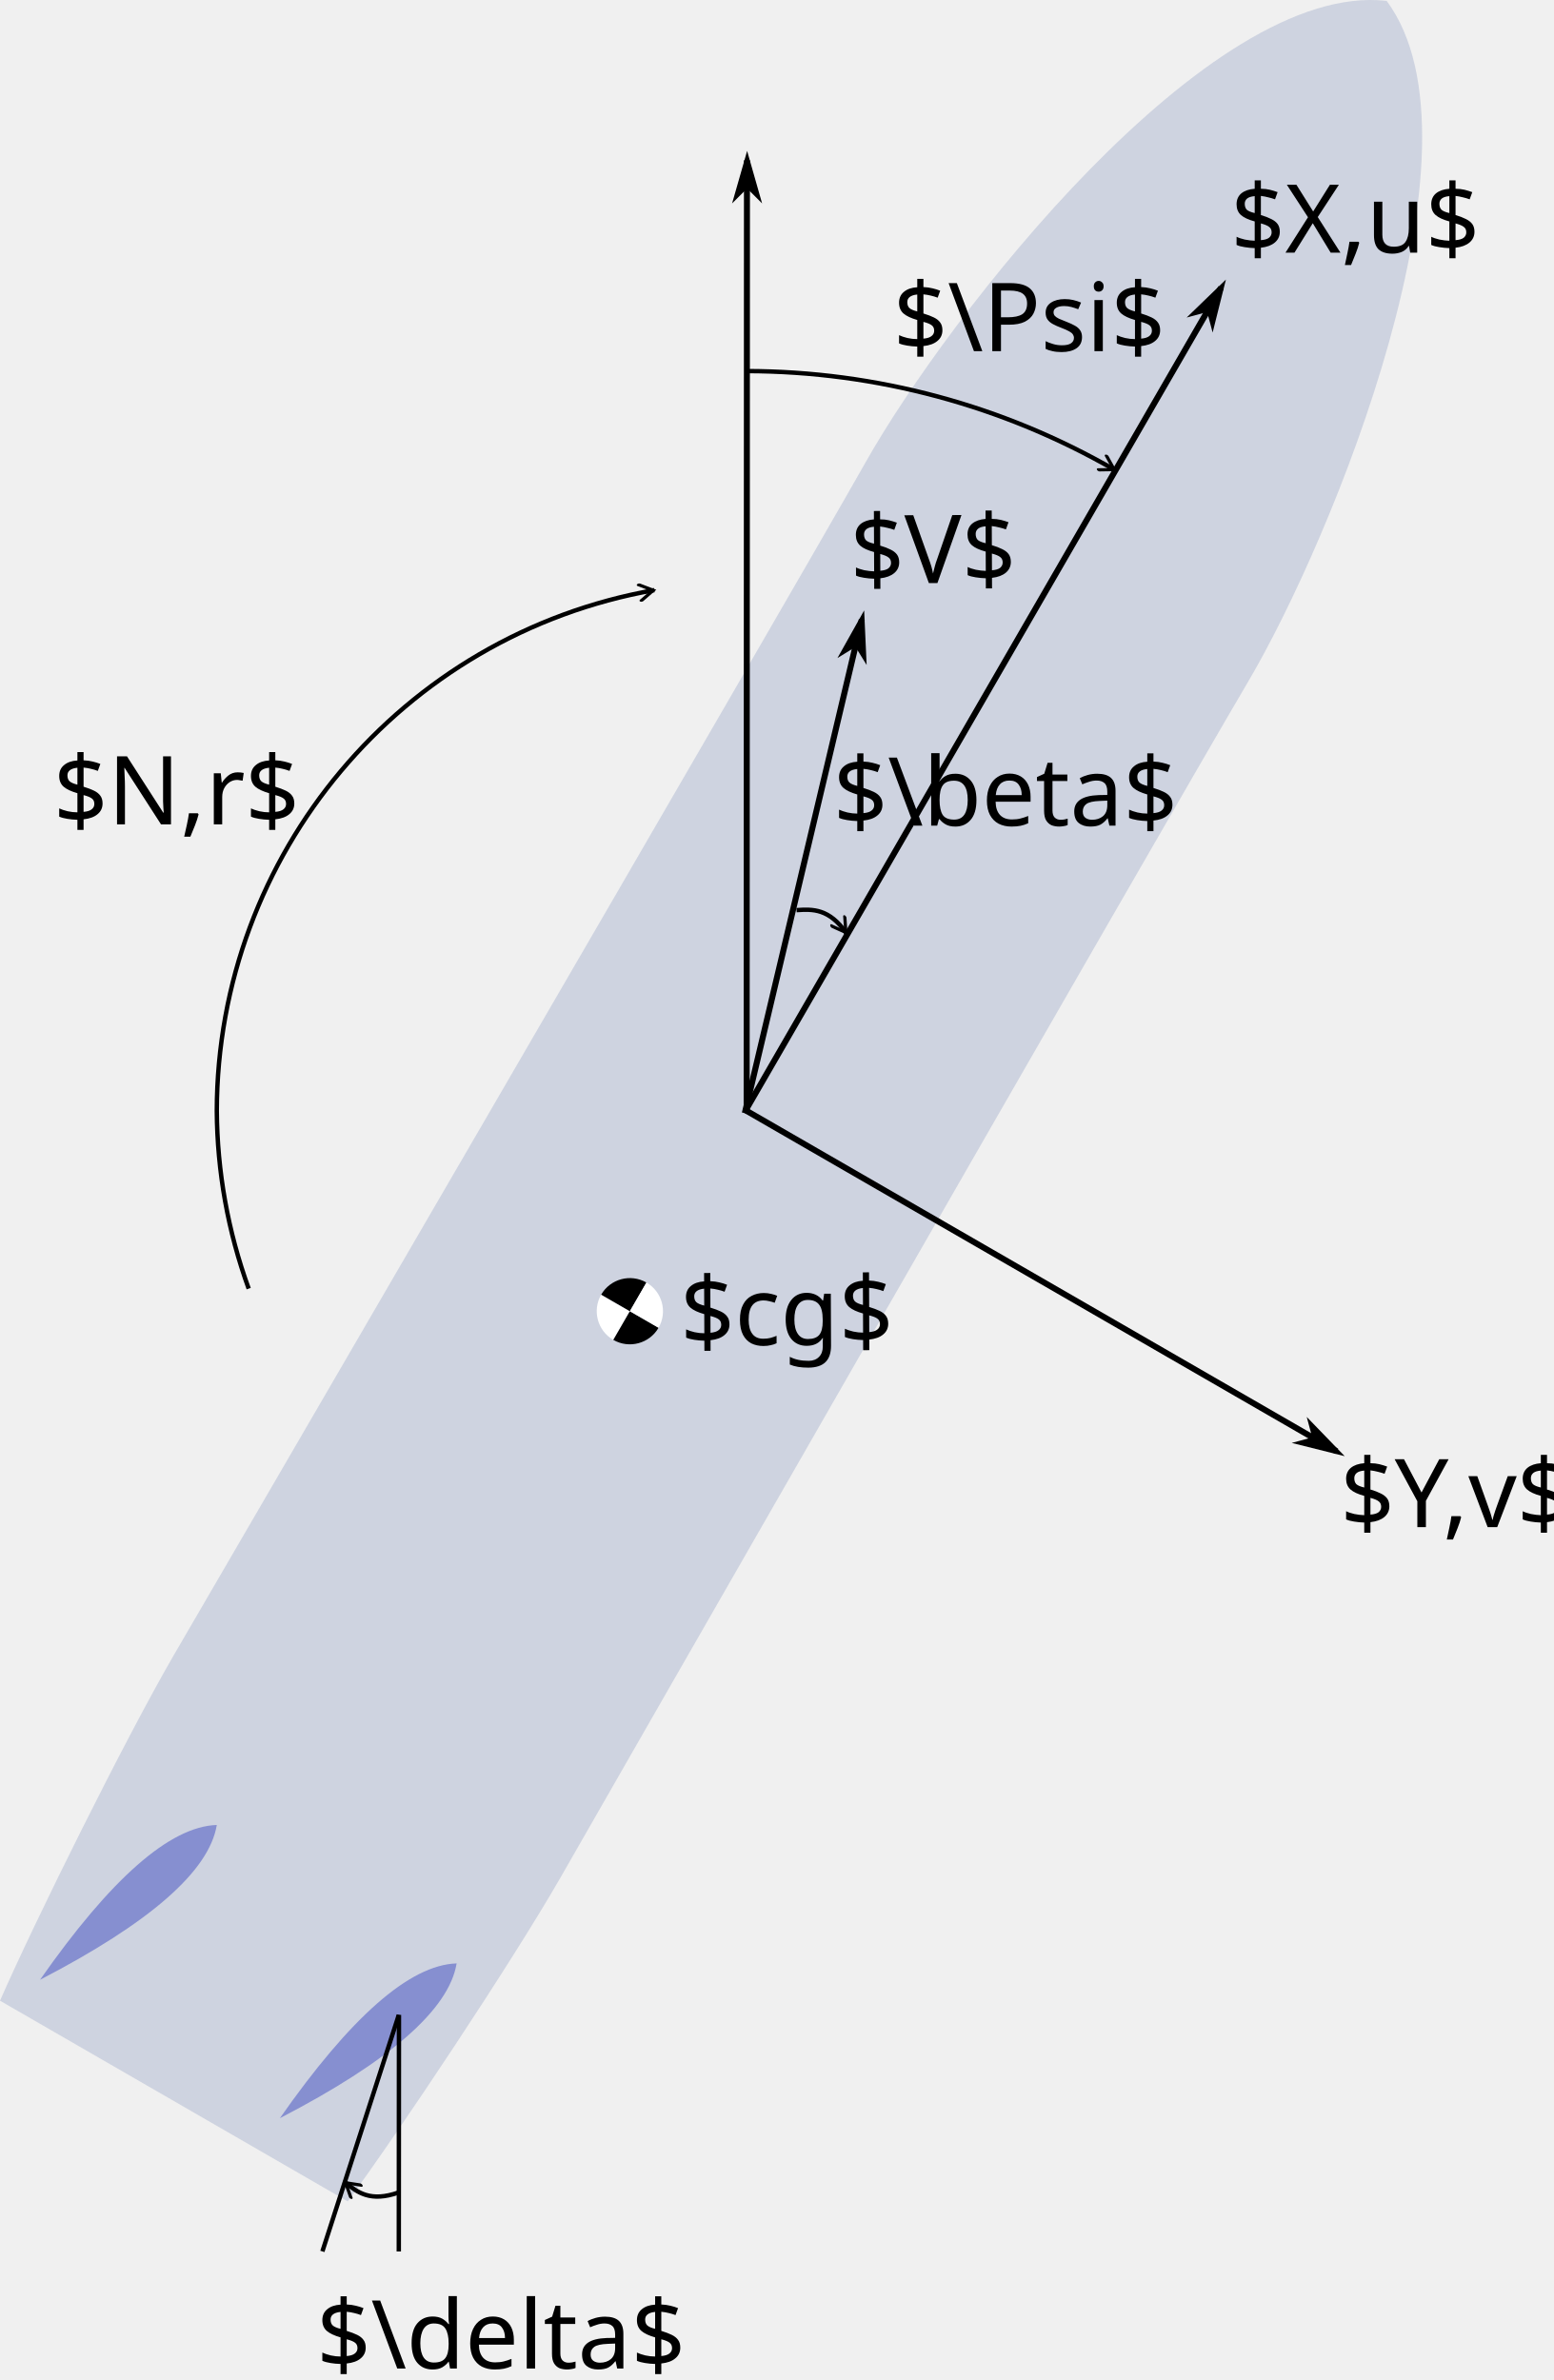
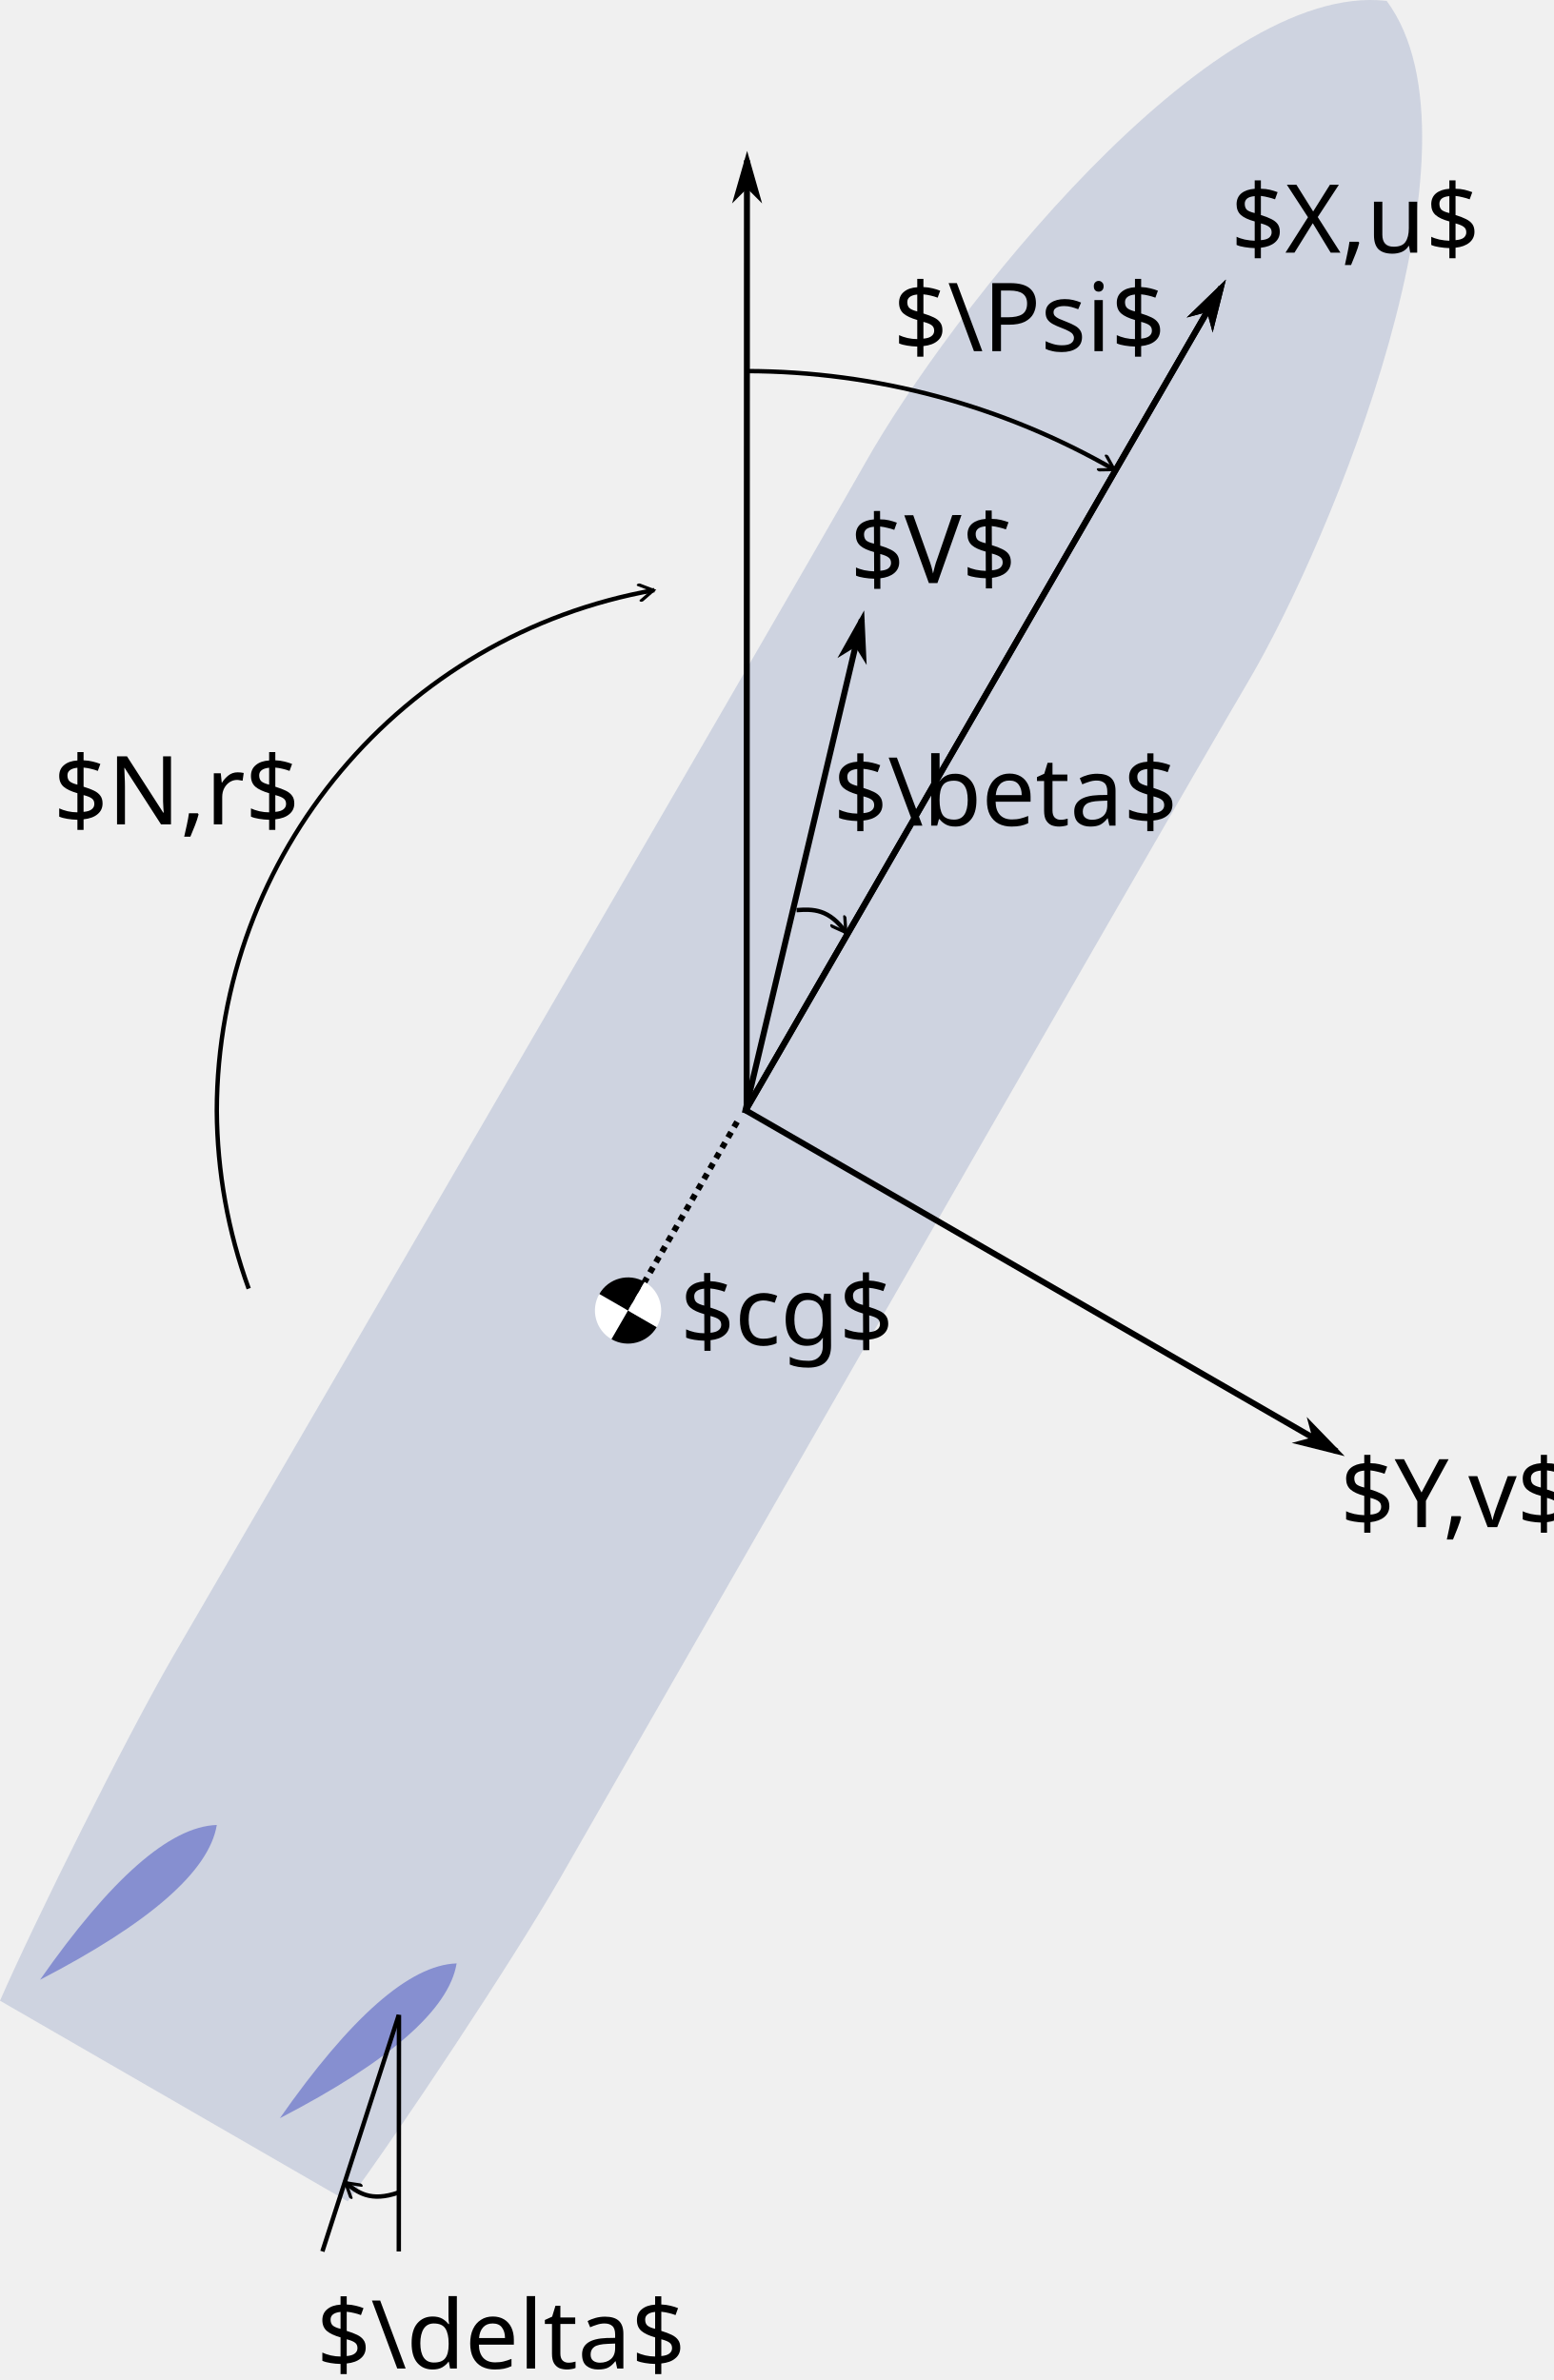
<svg xmlns="http://www.w3.org/2000/svg" width="4.604cm" height="7.053cm" viewBox="0 0 153.475 235.117" version="1.1" id="svg5" xml:space="preserve">
  <defs id="defs2">
    <marker style="overflow:visible" id="ArrowWideRounded" refX="0.5" refY="0" orient="auto-start-reverse" markerWidth="1" markerHeight="0.6" viewBox="0 0 1 1" preserveAspectRatio="none">
      <path style="fill:none;stroke:context-stroke;stroke-width:1;stroke-linecap:round" d="M 3,-3 0,0 3,3" transform="rotate(180,0.125,0)" id="path6" />
    </marker>
    <linearGradient id="linearGradient18296">
      <stop style="stop-color:#7781d7;stop-opacity:1;" offset="0" id="stop18294" />
    </linearGradient>
    <rect x="410.356" y="703.464" width="82.898" height="63.095" id="rect2929" />
    <rect x="166.453" y="700.889" width="81.197" height="44.333" id="rect11198" />
    <rect x="122.669" y="504.307" width="65.423" height="73.549" id="rect11068" />
    <rect x="410.356" y="703.464" width="82.898" height="63.095" id="rect3683" />
    <rect x="410.356" y="703.464" width="82.898" height="63.095" id="rect3738" />
    <rect x="410.356" y="703.464" width="82.898" height="63.095" id="rect3762" />
    <rect x="410.356" y="703.464" width="82.898" height="63.095" id="rect6978" />
    <rect x="410.356" y="703.464" width="82.898" height="63.095" id="rect8227" />
    <marker style="overflow:visible" id="Arrow1L" refX="4.696" refY="-0.027" orient="auto-start-reverse" markerWidth="8.75" markerHeight="5" viewBox="0 0 8.75 5" preserveAspectRatio="xMidYMid">
      <path style="fill:context-stroke;fill-rule:evenodd;stroke:none" d="M 0,0 5,-5 -12.5,0 5,5 Z" id="arrow1L" transform="scale(-0.5)" />
    </marker>
  </defs>
  <g id="layer1" style="display:inline" transform="translate(19.36282,-49.10909)">
    <g id="g555" transform="matrix(1.090411,0.6295493,-0.6295493,1.090411,36.34442,-67.9563)" style="stroke:none;stroke-width:0.444;stroke-dasharray:none;stroke-opacity:1">
      <a id="a4772" style="fill:#7781d7;fill-opacity:0.652;stroke:none;stroke-width:0.445;stroke-dasharray:none;stroke-opacity:1">
        <path id="path1055" style="display:inline;fill:#bbc3d7;fill-opacity:0.652;stroke:none;stroke-width:0.445;stroke-linejoin:round;stroke-dasharray:none;stroke-opacity:1;paint-order:markers fill stroke" d="m 84.909,208.336 c -0.014,7.599 1.001,23.553 1.75,30.249 h 15.747 15.747 c 0.749,-6.696 1.764,-22.65 1.75,-30.249 0,0 -0.322,-95.214 -0.2,-108.291 0.122,-13.077 -4.373,-46.129 -17.297,-51.729 -12.924,5.599 -17.419,38.652 -17.297,51.729 0.122,13.077 -0.2,108.291 -0.2,108.291 z" />
      </a>
      <g id="g2726" transform="rotate(20,105.9406,257.9604)" style="stroke:none;stroke-width:0.445;stroke-dasharray:none;stroke-opacity:1">
        <path id="path7777-0" style="display:inline;fill:#606ac7;fill-opacity:0.652;stroke:none;stroke-width:0.445;stroke-linejoin:round;stroke-dasharray:none;stroke-opacity:1" d="m 101.977,217.029 c 2.41,2.814 2.49,9.031 0.391,18.429 m -0.391,-18.429 c -2.288,2.914 -2.104,9.128 0.391,18.429" />
      </g>
      <path style="display:none;fill:#5a63fe;fill-opacity:1;stroke:none;stroke-width:0.444;stroke-linejoin:round;stroke-dasharray:none;stroke-opacity:1;paint-order:markers fill stroke" d="M 102.406,48.317 V 243.94" id="path5693" />
      <g id="g1" transform="rotate(20,95.07924,196.3625)" style="stroke:none;stroke-width:0.445;stroke-dasharray:none;stroke-opacity:1">
        <path id="path1" style="display:inline;fill:#606ac7;fill-opacity:0.652;stroke:none;stroke-width:0.445;stroke-linejoin:round;stroke-dasharray:none;stroke-opacity:1" d="m 101.977,217.029 c 2.41,2.814 2.49,9.031 0.391,18.429 m -0.391,-18.429 c -2.288,2.914 -2.104,9.128 0.391,18.429" />
      </g>
    </g>
    <g id="g6460" transform="matrix(0,1.450481,-1.450481,0,431.1217,-58.50051)" style="display:none">
      <g id="g6477">
        <path style="display:inline;fill:#94952d;fill-opacity:0.652;stroke:#000000;stroke-width:0.9;stroke-linejoin:round;stroke-dasharray:none;stroke-opacity:1;marker-start:url(#Arrow1L)" d="m 102.406,202.01 v 29.049" id="path6454" />
        <text xml:space="preserve" style="font-size:7.056px;line-height:1.5;font-family:'Baskerville Old Face';-inkscape-font-specification:'Baskerville Old Face, Normal';display:inline;fill:#000000;fill-opacity:1;stroke:none;stroke-width:0.3;stroke-linejoin:round;stroke-dasharray:none;stroke-opacity:1;paint-order:markers fill stroke" x="-200.612" y="104.68" id="text6458" transform="rotate(-90)">
          <tspan style="fill:#000000;fill-opacity:1;stroke:none;stroke-width:0.3" x="-200.612" y="104.68" id="tspan6456">$Y_R$</tspan>
        </text>
      </g>
      <g id="g6468" style="display:inline" transform="rotate(-90,102.43,231.0596)">
        <path style="display:inline;fill:#94952d;fill-opacity:0.652;stroke:#000000;stroke-width:0.9;stroke-linejoin:round;stroke-dasharray:none;stroke-opacity:1;marker-start:url(#Arrow1L)" d="m 102.406,215.044 v 16.015" id="path6462" />
        <text xml:space="preserve" style="font-size:7.056px;line-height:1.5;font-family:'Baskerville Old Face';-inkscape-font-specification:'Baskerville Old Face, Normal';display:inline;fill:#000000;fill-opacity:1;stroke:none;stroke-width:0.3;stroke-linejoin:round;stroke-dasharray:none;stroke-opacity:1;paint-order:markers fill stroke" x="92.36" y="210.716" id="text6466">
          <tspan style="fill:#000000;fill-opacity:1;stroke:none;stroke-width:0.3" x="92.36" y="210.716" id="tspan6464">$X_R$</tspan>
        </text>
      </g>
    </g>
    <g id="g6568" transform="matrix(-0.6295493,1.090411,-1.090411,-0.6295493,370.7258,192.6102)" style="display:inline;stroke-width:0.471;stroke-dasharray:none">
      <g id="g6558" style="stroke-width:0.471;stroke-dasharray:none">
        <path style="display:inline;fill:#94952d;fill-opacity:0.652;stroke:#000000;stroke-width:0.471;stroke-linejoin:round;stroke-dasharray:none;stroke-dashoffset:0;stroke-opacity:1;marker-start:url(#Arrow1L)" d="m 102.396,177.55 0.009,53.51" id="path6552" />
        <text xml:space="preserve" style="font-style:normal;font-variant:normal;font-weight:normal;font-stretch:normal;font-size:5.604px;line-height:1.5;font-family:'Baskerville Old Face';-inkscape-font-specification:'Baskerville Old Face, Normal';font-variant-ligatures:normal;font-variant-caps:normal;font-variant-numeric:normal;font-variant-east-asian:normal;display:inline;fill:#000000;fill-opacity:1;stroke:none;stroke-width:0.471;stroke-linejoin:round;stroke-dasharray:none;stroke-opacity:1;paint-order:markers fill stroke" x="-204.69" y="5.847" id="text6556" transform="rotate(-120)">
          <tspan style="font-style:normal;font-variant:normal;font-weight:normal;font-stretch:normal;font-size:7.472px;font-family:'Baskerville Old Face';-inkscape-font-specification:'Baskerville Old Face, Normal';font-variant-ligatures:normal;font-variant-caps:normal;font-variant-numeric:normal;font-variant-east-asian:normal;fill:#000000;fill-opacity:1;stroke:none;stroke-width:0.471;stroke-dasharray:none" x="-204.69" y="5.847" id="tspan6554">$Y,v$</tspan>
        </text>
      </g>
      <g id="g6566" style="display:inline;stroke-width:0.471;stroke-dasharray:none" transform="rotate(-90,102.43,231.0596)">
        <path style="display:inline;fill:#7781d7;fill-opacity:1;fill-rule:evenodd;stroke:#000000;stroke-width:0.471;stroke-linejoin:round;stroke-dasharray:none;stroke-dashoffset:0;stroke-opacity:1;marker-start:url(#Arrow1L)" d="m 102.43,156.481 -0.024,74.579" id="path6560" />
        <text xml:space="preserve" style="font-style:normal;font-variant:normal;font-weight:normal;font-stretch:normal;font-size:5.604px;line-height:1.5;font-family:'Baskerville Old Face';-inkscape-font-specification:'Baskerville Old Face, Normal';font-variant-ligatures:normal;font-variant-caps:normal;font-variant-numeric:normal;font-variant-east-asian:normal;display:inline;fill:#000000;fill-opacity:1;stroke:none;stroke-width:0.471;stroke-linejoin:round;stroke-dasharray:none;stroke-opacity:1;paint-order:markers fill stroke" x="11.212" y="183.995" id="text6564" transform="rotate(-30)">
          <tspan style="font-style:normal;font-variant:normal;font-weight:normal;font-stretch:normal;font-size:7.472px;font-family:'Baskerville Old Face';-inkscape-font-specification:'Baskerville Old Face, Normal';font-variant-ligatures:normal;font-variant-caps:normal;font-variant-numeric:normal;font-variant-east-asian:normal;fill:#000000;fill-opacity:1;stroke:none;stroke-width:0.471;stroke-dasharray:none" x="11.212" y="183.995" id="tspan6570">$X,u$</tspan>
        </text>
      </g>
    </g>
    <g id="g8" transform="translate(-54.65896,-5.726015)">
      <path style="display:inline;fill:none;stroke:#000000;stroke-width:0;stroke-dasharray:none;stroke-opacity:1" d="m 118.178,210.816 -1.963,7.326 -5.936,17.452 5.936,-17.452" id="path2" transform="matrix(1.259099,0,0,1.259099,-69.1755,-27.20953)" />
      <path style="display:inline;fill:none;stroke:#000000;stroke-width:0.344;stroke-dasharray:none;stroke-opacity:1" d="m 114.255,241.81 0.013,-18.563" id="path4" transform="matrix(1.259099,0,0,1.259099,-69.1755,-27.20953)" />
      <path style="display:inline;fill:none;stroke:#000000;stroke-width:0.344;stroke-dasharray:none;stroke-opacity:1" d="m 114.256,223.252 -5.995,18.554" id="path5" transform="matrix(1.259099,0,0,1.259099,-69.1755,-27.20953)" />
      <text xml:space="preserve" style="font-style:normal;font-variant:normal;font-weight:normal;font-stretch:normal;font-size:7.056px;line-height:1.5;font-family:'Baskerville Old Face';-inkscape-font-specification:'Baskerville Old Face, Normal';font-variant-ligatures:normal;font-variant-caps:normal;font-variant-numeric:normal;font-variant-east-asian:normal;display:inline;fill:#000000;fill-opacity:1;stroke:none;stroke-width:0.378;stroke-linejoin:round;stroke-dasharray:none;stroke-opacity:1;paint-order:markers fill stroke" x="66.554" y="288.822" id="text6">
        <tspan style="font-style:normal;font-variant:normal;font-weight:normal;font-stretch:normal;font-size:9.407px;font-family:'Baskerville Old Face';-inkscape-font-specification:'Baskerville Old Face, Normal';font-variant-ligatures:normal;font-variant-caps:normal;font-variant-numeric:normal;font-variant-east-asian:normal;fill:#000000;fill-opacity:1;stroke:none;stroke-width:0.378" x="66.554" y="288.822" id="tspan7">$\delta$</tspan>
      </text>
      <path style="fill:none;stroke:#000000;stroke-width:0.433;stroke-dasharray:none;marker-end:url(#ArrowWideRounded)" d="m 74.692,271.418 c -2.821,0.997 -4.099,0.011 -5.343,-1.02" id="path3" />
    </g>
    <g id="g11" transform="matrix(1.3265289e-8,1.259099,-1.259099,1.3265289e-8,345.3375,29.87096)" style="display:inline;stroke-width:0.471;stroke-dasharray:none">
      <g id="g10" style="display:inline;stroke-width:0.471;stroke-dasharray:none" transform="rotate(-90,102.43,231.0596)">
        <path style="display:inline;fill:#7781d7;fill-opacity:1;fill-rule:evenodd;stroke:#000000;stroke-width:0.471;stroke-linejoin:round;stroke-dasharray:none;stroke-dashoffset:0;stroke-opacity:1;marker-start:url(#Arrow1L)" d="m 102.43,156.481 -0.024,74.579" id="path9" />
        <text xml:space="preserve" style="font-style:normal;font-variant:normal;font-weight:normal;font-stretch:normal;font-size:5.604px;line-height:1.5;font-family:'Baskerville Old Face';-inkscape-font-specification:'Baskerville Old Face, Normal';font-variant-ligatures:normal;font-variant-caps:normal;font-variant-numeric:normal;font-variant-east-asian:normal;display:inline;fill:#000000;fill-opacity:1;stroke:none;stroke-width:0.471;stroke-linejoin:round;stroke-dasharray:none;stroke-opacity:1;paint-order:markers fill stroke" x="97.266" y="153.826" id="text9">
          <tspan style="font-style:normal;font-variant:normal;font-weight:normal;font-stretch:normal;font-size:7.472px;font-family:'Baskerville Old Face';-inkscape-font-specification:'Baskerville Old Face, Normal';font-variant-ligatures:normal;font-variant-caps:normal;font-variant-numeric:normal;font-variant-east-asian:normal;fill:#000000;fill-opacity:1;stroke:none;stroke-width:0.471;stroke-dasharray:none" x="0" y="0" id="tspan9">$x_0$</tspan>
        </text>
      </g>
    </g>
    <g id="g12" style="display:inline;stroke-width:0.471;stroke-dasharray:none" transform="matrix(1.217498,0.3209783,-0.3209783,1.217498,3.685202,-155.109)">
      <path style="display:inline;fill:#94952d;fill-opacity:0.652;stroke:#000000;stroke-width:0.471;stroke-linejoin:round;stroke-dasharray:none;stroke-dashoffset:0;stroke-opacity:1;marker-start:url(#Arrow1L)" d="m 101.408,191.264 0.998,39.796" id="path11" />
      <text xml:space="preserve" style="font-style:normal;font-variant:normal;font-weight:normal;font-stretch:normal;font-size:5.604px;line-height:1.5;font-family:'Baskerville Old Face';-inkscape-font-specification:'Baskerville Old Face, Normal';font-variant-ligatures:normal;font-variant-caps:normal;font-variant-numeric:normal;font-variant-east-asian:normal;display:inline;fill:#000000;fill-opacity:1;stroke:none;stroke-width:0.471;stroke-linejoin:round;stroke-dasharray:none;stroke-opacity:1;paint-order:markers fill stroke" x="47.54" y="208.16" id="text11" transform="rotate(-15)">
        <tspan style="font-style:normal;font-variant:normal;font-weight:normal;font-stretch:normal;font-size:7.472px;font-family:'Baskerville Old Face';-inkscape-font-specification:'Baskerville Old Face, Normal';font-variant-ligatures:normal;font-variant-caps:normal;font-variant-numeric:normal;font-variant-east-asian:normal;fill:#000000;fill-opacity:1;stroke:none;stroke-width:0.471;stroke-dasharray:none" x="47.54" y="208.16" id="tspan11">$V$</tspan>
      </text>
    </g>
    <g id="g13">
      <text xml:space="preserve" style="font-style:normal;font-variant:normal;font-weight:normal;font-stretch:normal;font-size:7.056px;line-height:1.5;font-family:'Baskerville Old Face';-inkscape-font-specification:'Baskerville Old Face, Normal';font-variant-ligatures:normal;font-variant-caps:normal;font-variant-numeric:normal;font-variant-east-asian:normal;display:inline;fill:#000000;fill-opacity:1;stroke:none;stroke-width:0.378;stroke-linejoin:round;stroke-dasharray:none;stroke-opacity:1;paint-order:markers fill stroke" x="125.71" y="138.21" id="text12" transform="translate(-62.78031,-7.539973)">
        <tspan style="font-style:normal;font-variant:normal;font-weight:normal;font-stretch:normal;font-size:9.407px;font-family:'Baskerville Old Face';-inkscape-font-specification:'Baskerville Old Face, Normal';font-variant-ligatures:normal;font-variant-caps:normal;font-variant-numeric:normal;font-variant-east-asian:normal;fill:#000000;fill-opacity:1;stroke:none;stroke-width:0.378" x="125.71" y="138.21" id="tspan12">$\beta$</tspan>
      </text>
      <path style="display:inline;fill:none;stroke:#000000;stroke-width:0.433;stroke-dasharray:none;marker-start:url(#ArrowWideRounded)" d="m 64.24,141.313 c -1.707,-2.457 -3.321,-2.403 -4.932,-2.293" id="path12" />
    </g>
    <g id="g14">
      <text xml:space="preserve" style="font-style:normal;font-variant:normal;font-weight:normal;font-stretch:normal;font-size:7.056px;line-height:1.5;font-family:'Baskerville Old Face';-inkscape-font-specification:'Baskerville Old Face, Normal';font-variant-ligatures:normal;font-variant-caps:normal;font-variant-numeric:normal;font-variant-east-asian:normal;display:inline;fill:#000000;fill-opacity:1;stroke:none;stroke-width:0.378;stroke-linejoin:round;stroke-dasharray:none;stroke-opacity:1;paint-order:markers fill stroke" x="68.855" y="83.797" id="text10">
        <tspan style="font-style:normal;font-variant:normal;font-weight:normal;font-stretch:normal;font-size:9.407px;font-family:'Baskerville Old Face';-inkscape-font-specification:'Baskerville Old Face, Normal';font-variant-ligatures:normal;font-variant-caps:normal;font-variant-numeric:normal;font-variant-east-asian:normal;fill:#000000;fill-opacity:1;stroke:none;stroke-width:0.378" x="68.855" y="83.797" id="tspan10">$\Psi$</tspan>
      </text>
    </g>
    <path id="path17" style="display:inline;fill:none;stroke:#000000;stroke-width:0.433;marker-end:url(#ArrowWideRounded)" d="m 5.199,176.411 c -2.049,-5.633 -3.114,-11.576 -3.151,-17.57 0.047,-25.349 18.254,-47.02 43.215,-51.435 v 0" />
    <path id="path10" style="display:inline;fill:none;stroke:#000000;stroke-width:0.344;stroke-dasharray:none;marker-start:url(#ArrowWideRounded)" d="m 131.31,180.795 c -8.785,-5.071 -18.746,-7.75 -28.89,-7.771 v 0" transform="matrix(1.259099,-1.3265289e-8,1.3265289e-8,1.259099,-74.55879,-132.0864)" />
    <g id="g18" transform="translate(-54.38949,-4.382162)" />
    <text xml:space="preserve" style="font-style:normal;font-variant:normal;font-weight:normal;font-stretch:normal;font-size:7.056px;line-height:1.5;font-family:'Baskerville Old Face';-inkscape-font-specification:'Baskerville Old Face, Normal';font-variant-ligatures:normal;font-variant-caps:normal;font-variant-numeric:normal;font-variant-east-asian:normal;display:inline;fill:#000000;fill-opacity:1;stroke:none;stroke-width:0.378;stroke-linejoin:round;stroke-dasharray:none;stroke-opacity:1;paint-order:markers fill stroke" x="-14.095" y="130.55" id="text18">
      <tspan style="font-style:normal;font-variant:normal;font-weight:normal;font-stretch:normal;font-size:9.407px;font-family:'Baskerville Old Face';-inkscape-font-specification:'Baskerville Old Face, Normal';font-variant-ligatures:normal;font-variant-caps:normal;font-variant-numeric:normal;font-variant-east-asian:normal;fill:#000000;fill-opacity:1;stroke:none;stroke-width:0.378" x="-14.095" y="130.55" id="tspan19">$N,r$</tspan>
    </text>
+     <path style="display:inline;stroke-width:0.471;stroke-dasharray:none;fill:#7781d7;fill-opacity:1;fill-rule:evenodd;stroke:#000000;stroke-linejoin:round;stroke-dashoffset:0;stroke-opacity:1;marker-start:url(#Arrow1L)" d="m 102.43,156.481 -0.024,74.579" id="path26" transform="matrix(1.090411,0.6295493,-0.6295493,1.090411,88.06366,-157.5971)" />
    <g id="g25" transform="rotate(30,-66.02706,69.77532)" style="display:inline">
-       <g id="g26" transform="matrix(1.5,0,0,1.5,-41.34648,-54.81023)">
+       <path style="display:inline;fill:#7781d7;fill-opacity:1;fill-rule:evenodd;stroke:#000000;stroke-width:0.593;stroke-linejoin:round;stroke-dasharray:0.593, 0.593;stroke-dashoffset:0;stroke-opacity:1" d="m 82.51,88.124 -0.007,21.525" id="path27" />
+       <g id="g26" transform="matrix(1.5,0,0,1.5,-41.53621,-54.78121)">
        <path id="path20" style="fill:#ffffff;fill-opacity:1;stroke:none;stroke-width:0.433" d="m 82.693,109.62 h -2.181 a 2.181,2.181 0 0 0 2.181,2.181 z" />
        <path id="path25" style="fill:#000000;fill-opacity:1;stroke:none;stroke-width:0.433" d="m 82.693,109.62 v 2.181 a 2.181,2.181 0 0 0 2.181,-2.181 z" />
        <path id="path23" style="fill:#000000;fill-opacity:1;stroke:none;stroke-width:0.433" d="m 82.693,107.44 a 2.181,2.181 0 0 0 -2.181,2.181 h 2.181 z" />
        <path id="path24" style="fill:#ffffff;fill-opacity:1;stroke:none;stroke-width:0.433;stroke-opacity:1" d="m 82.693,107.44 v 2.181 h 2.181 a 2.181,2.181 0 0 0 -2.181,-2.181 z" />
      </g>
      <text xml:space="preserve" style="font-style:normal;font-variant:normal;font-weight:normal;font-stretch:normal;font-size:7.056px;line-height:1.5;font-family:'Baskerville Old Face';-inkscape-font-specification:'Baskerville Old Face, Normal';font-variant-ligatures:normal;font-variant-caps:normal;font-variant-numeric:normal;font-variant-east-asian:normal;display:inline;fill:#000000;fill-opacity:1;stroke:none;stroke-width:0.593;stroke-linejoin:round;stroke-dasharray:none;stroke-opacity:1;paint-order:markers fill stroke" x="21.228" y="139.739" id="text26" transform="rotate(-30.23074)">
        <tspan style="font-style:normal;font-variant:normal;font-weight:normal;font-stretch:normal;font-size:9.407px;font-family:'Baskerville Old Face';-inkscape-font-specification:'Baskerville Old Face, Normal';font-variant-ligatures:normal;font-variant-caps:normal;font-variant-numeric:normal;font-variant-east-asian:normal;fill:#000000;fill-opacity:1;stroke:none;stroke-width:0.593;stroke-dasharray:none" x="21.228" y="139.739" id="tspan26">$cg$</tspan>
      </text>
    </g>
  </g>
</svg>
